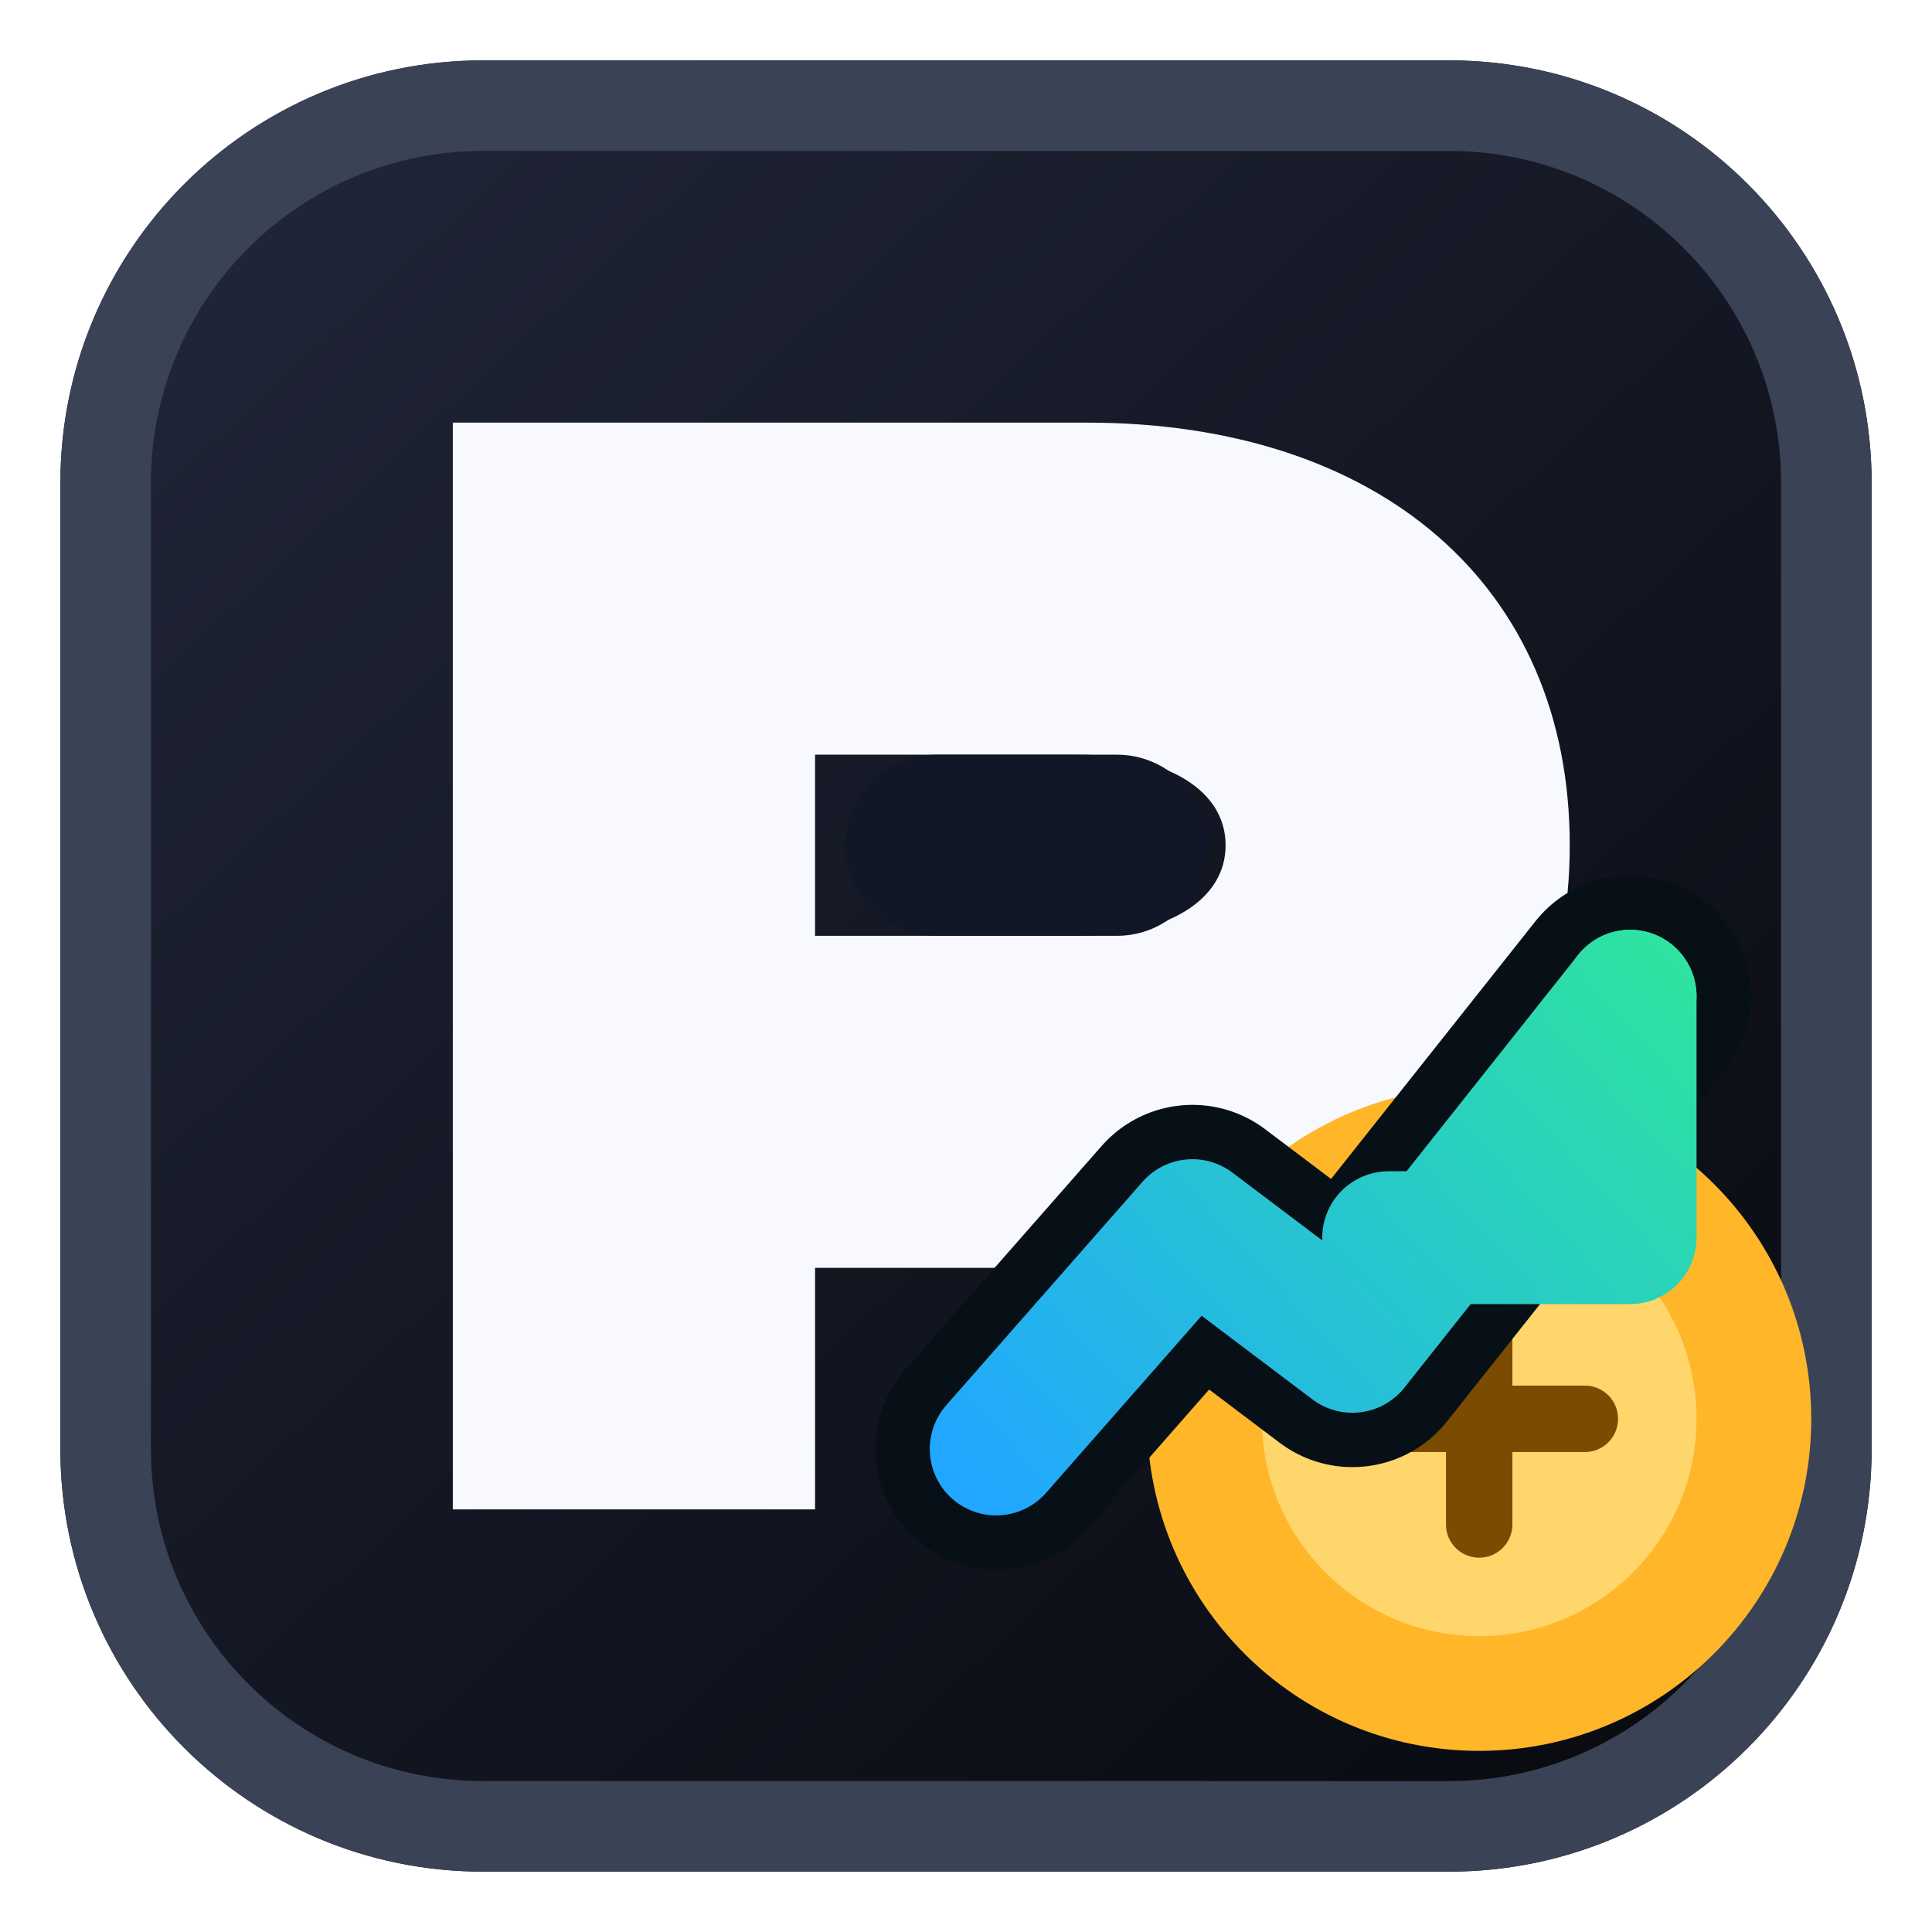
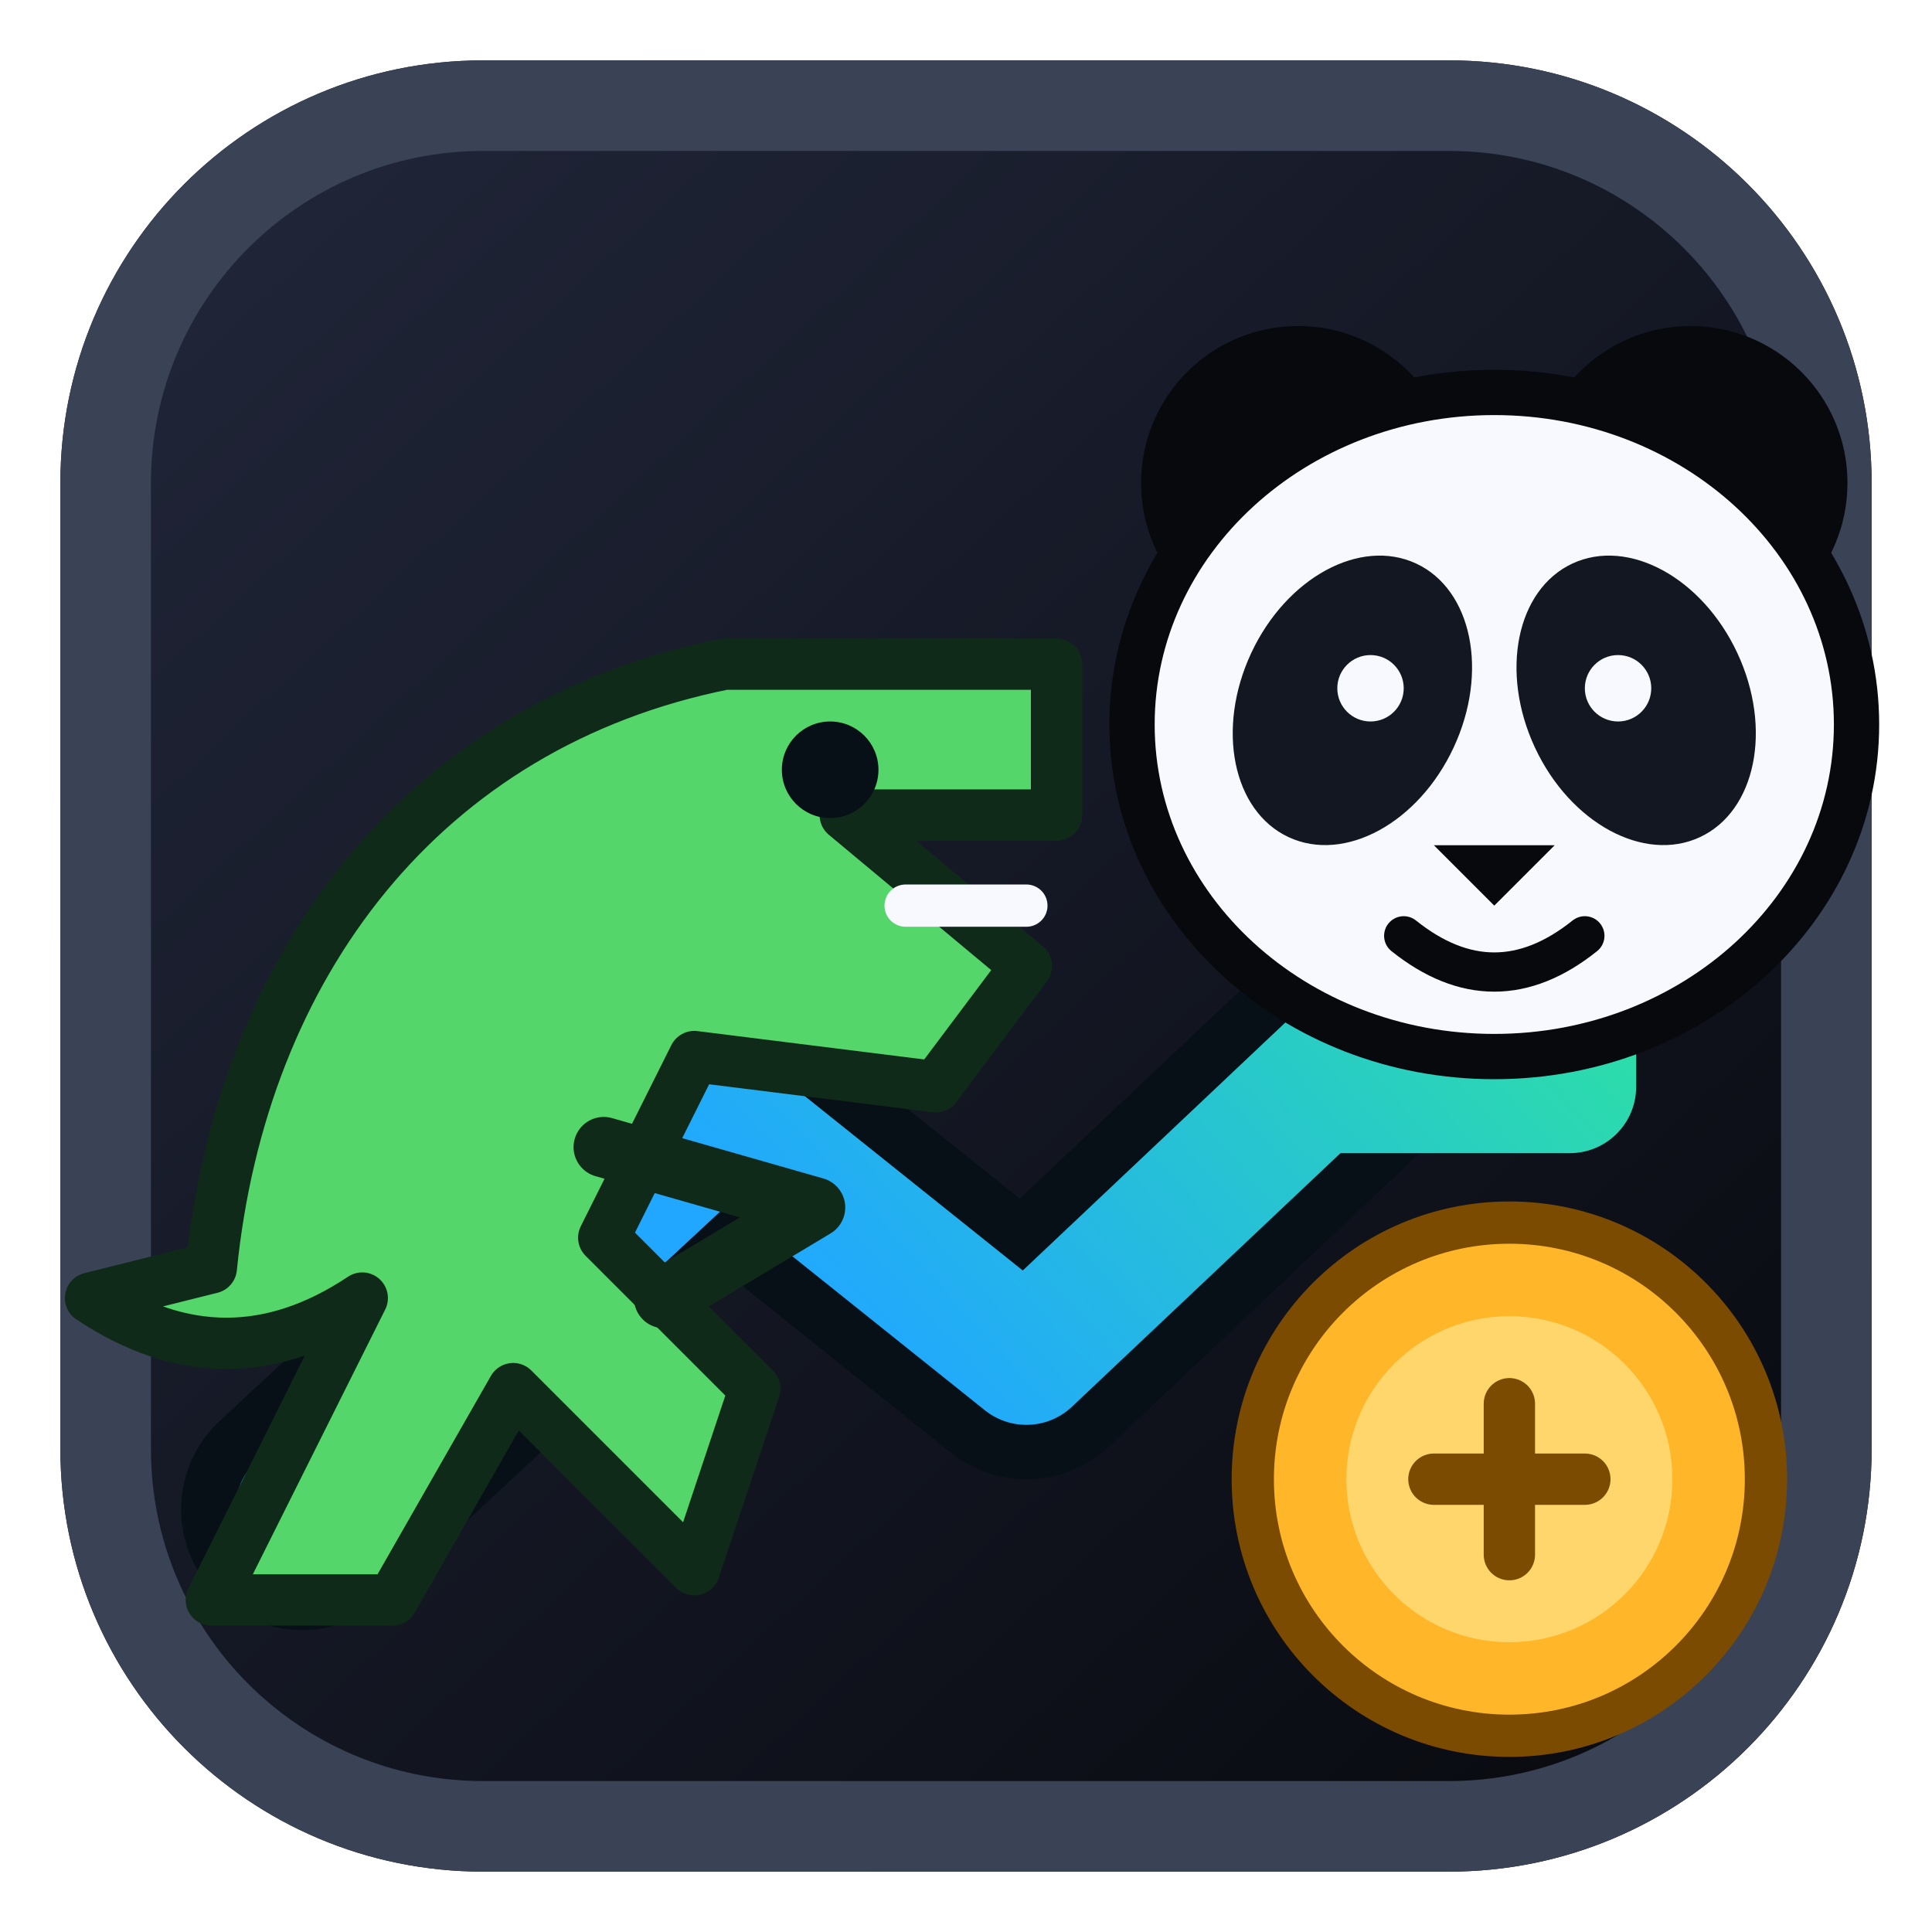
<svg xmlns="http://www.w3.org/2000/svg" viewBox="0 0 64 64" role="img" aria-labelledby="title desc">
  <defs>
    <linearGradient id="bg" x1="8" y1="5" x2="58" y2="59" gradientUnits="userSpaceOnUse">
      <stop offset="0" stop-color="#202538" />
      <stop offset="1" stop-color="#080A0F" />
    </linearGradient>
    <linearGradient id="trend" x1="33" y1="50" x2="55" y2="30" gradientUnits="userSpaceOnUse">
      <stop offset="0" stop-color="#21A7FF" />
      <stop offset="1" stop-color="#2EE59D" />
    </linearGradient>
  </defs>
  <rect x="2" y="2" width="60" height="60" rx="14" fill="url(#bg)" />
  <rect x="3.5" y="3.5" width="57" height="57" rx="12.5" fill="none" stroke="#3A4256" stroke-width="3" />
-   <path d="M15 50V14h21c9.7 0 16 5.4 16 14s-6.3 14-16 14H27v8H15Zm12-19h8.7c3 0 4.9-1.2 4.9-3s-1.9-3-4.9-3H27v6Z" fill="#F7F9FF" />
-   <rect x="28" y="25" width="12" height="6" rx="3" fill="#111726" />
-   <circle cx="49" cy="47" r="11" fill="#FFB629" />
-   <circle cx="49" cy="47" r="7.2" fill="#FFD66B" />
-   <path d="M45.5 47h7M49 43.5v7" stroke="#7A4B00" stroke-width="2.2" stroke-linecap="round" />
-   <path d="M33 48l6.5-7.4 5.3 4L54 33" fill="none" stroke="#071016" stroke-width="8" stroke-linecap="round" stroke-linejoin="round" />
-   <path d="M33 48l6.5-7.4 5.3 4L54 33" fill="none" stroke="url(#trend)" stroke-width="4.4" stroke-linecap="round" stroke-linejoin="round" />
-   <path d="M54 33v8h-8" fill="none" stroke="url(#trend)" stroke-width="4.4" stroke-linecap="round" stroke-linejoin="round" />
+   <path d="M10 50l14-13 10 8 18-17" fill="none" stroke="#071016" stroke-width="8" stroke-linecap="round" stroke-linejoin="round" />
+   <path d="M10 50l14-13 10 8 18-17" fill="none" stroke="url(#trend)" stroke-width="4.4" stroke-linecap="round" stroke-linejoin="round" />
+   <path d="M52 28v8h-8" fill="none" stroke="url(#trend)" stroke-width="4.4" stroke-linecap="round" stroke-linejoin="round" />
+   <g aria-label="Small T-rex">
+     <path d="M7 42c1-10 7-18 17-20h11v5h-7l6 5-3 4-8-1-3 6 5 5-2 6-6-6-4 7H7l5-10c-3 2-6 2-9 0Z" fill="#55D66B" stroke="#102A19" stroke-width="1.7" stroke-linejoin="round" />
+     <path d="M20 38l7 2-5 3" fill="none" stroke="#102A19" stroke-width="2" stroke-linecap="round" stroke-linejoin="round" />
+     <circle cx="27.5" cy="25.5" r="1.6" fill="#071016" />
+     <path d="M30 30h4" stroke="#F7F9FF" stroke-width="1.4" stroke-linecap="round" />
+   </g>
+   <g aria-label="Small panda">
+     <circle cx="43" cy="16" r="5.2" fill="#07090D" />
+     <circle cx="56" cy="16" r="5.2" fill="#07090D" />
+     <ellipse cx="49.5" cy="24" rx="12" ry="11" fill="#F7F9FF" stroke="#07090D" stroke-width="1.5" />
+     <ellipse cx="44.8" cy="23.2" rx="3.7" ry="5" fill="#121722" transform="rotate(25 44.8 23.2)" />
+     <ellipse cx="54.2" cy="23.2" rx="3.7" ry="5" fill="#121722" transform="rotate(-25 54.2 23.2)" />
+     <circle cx="45.4" cy="22.8" r="1.1" fill="#F7F9FF" />
+     <circle cx="53.6" cy="22.8" r="1.1" fill="#F7F9FF" />
+     <path d="M47.5 28h4l-2 2Z" fill="#07090D" />
+     <path d="M46.5 31c2 1.6 4 1.6 6 0" fill="none" stroke="#07090D" stroke-width="1.3" stroke-linecap="round" />
+   </g>
+   <circle cx="50" cy="49" r="8.5" fill="#FFB629" stroke="#7A4B00" stroke-width="1.4" />
+   <circle cx="50" cy="49" r="5.4" fill="#FFD66B" />
+   <path d="M47.5 49h5M50 46.5v5" stroke="#7A4B00" stroke-width="1.7" stroke-linecap="round" />
</svg>
